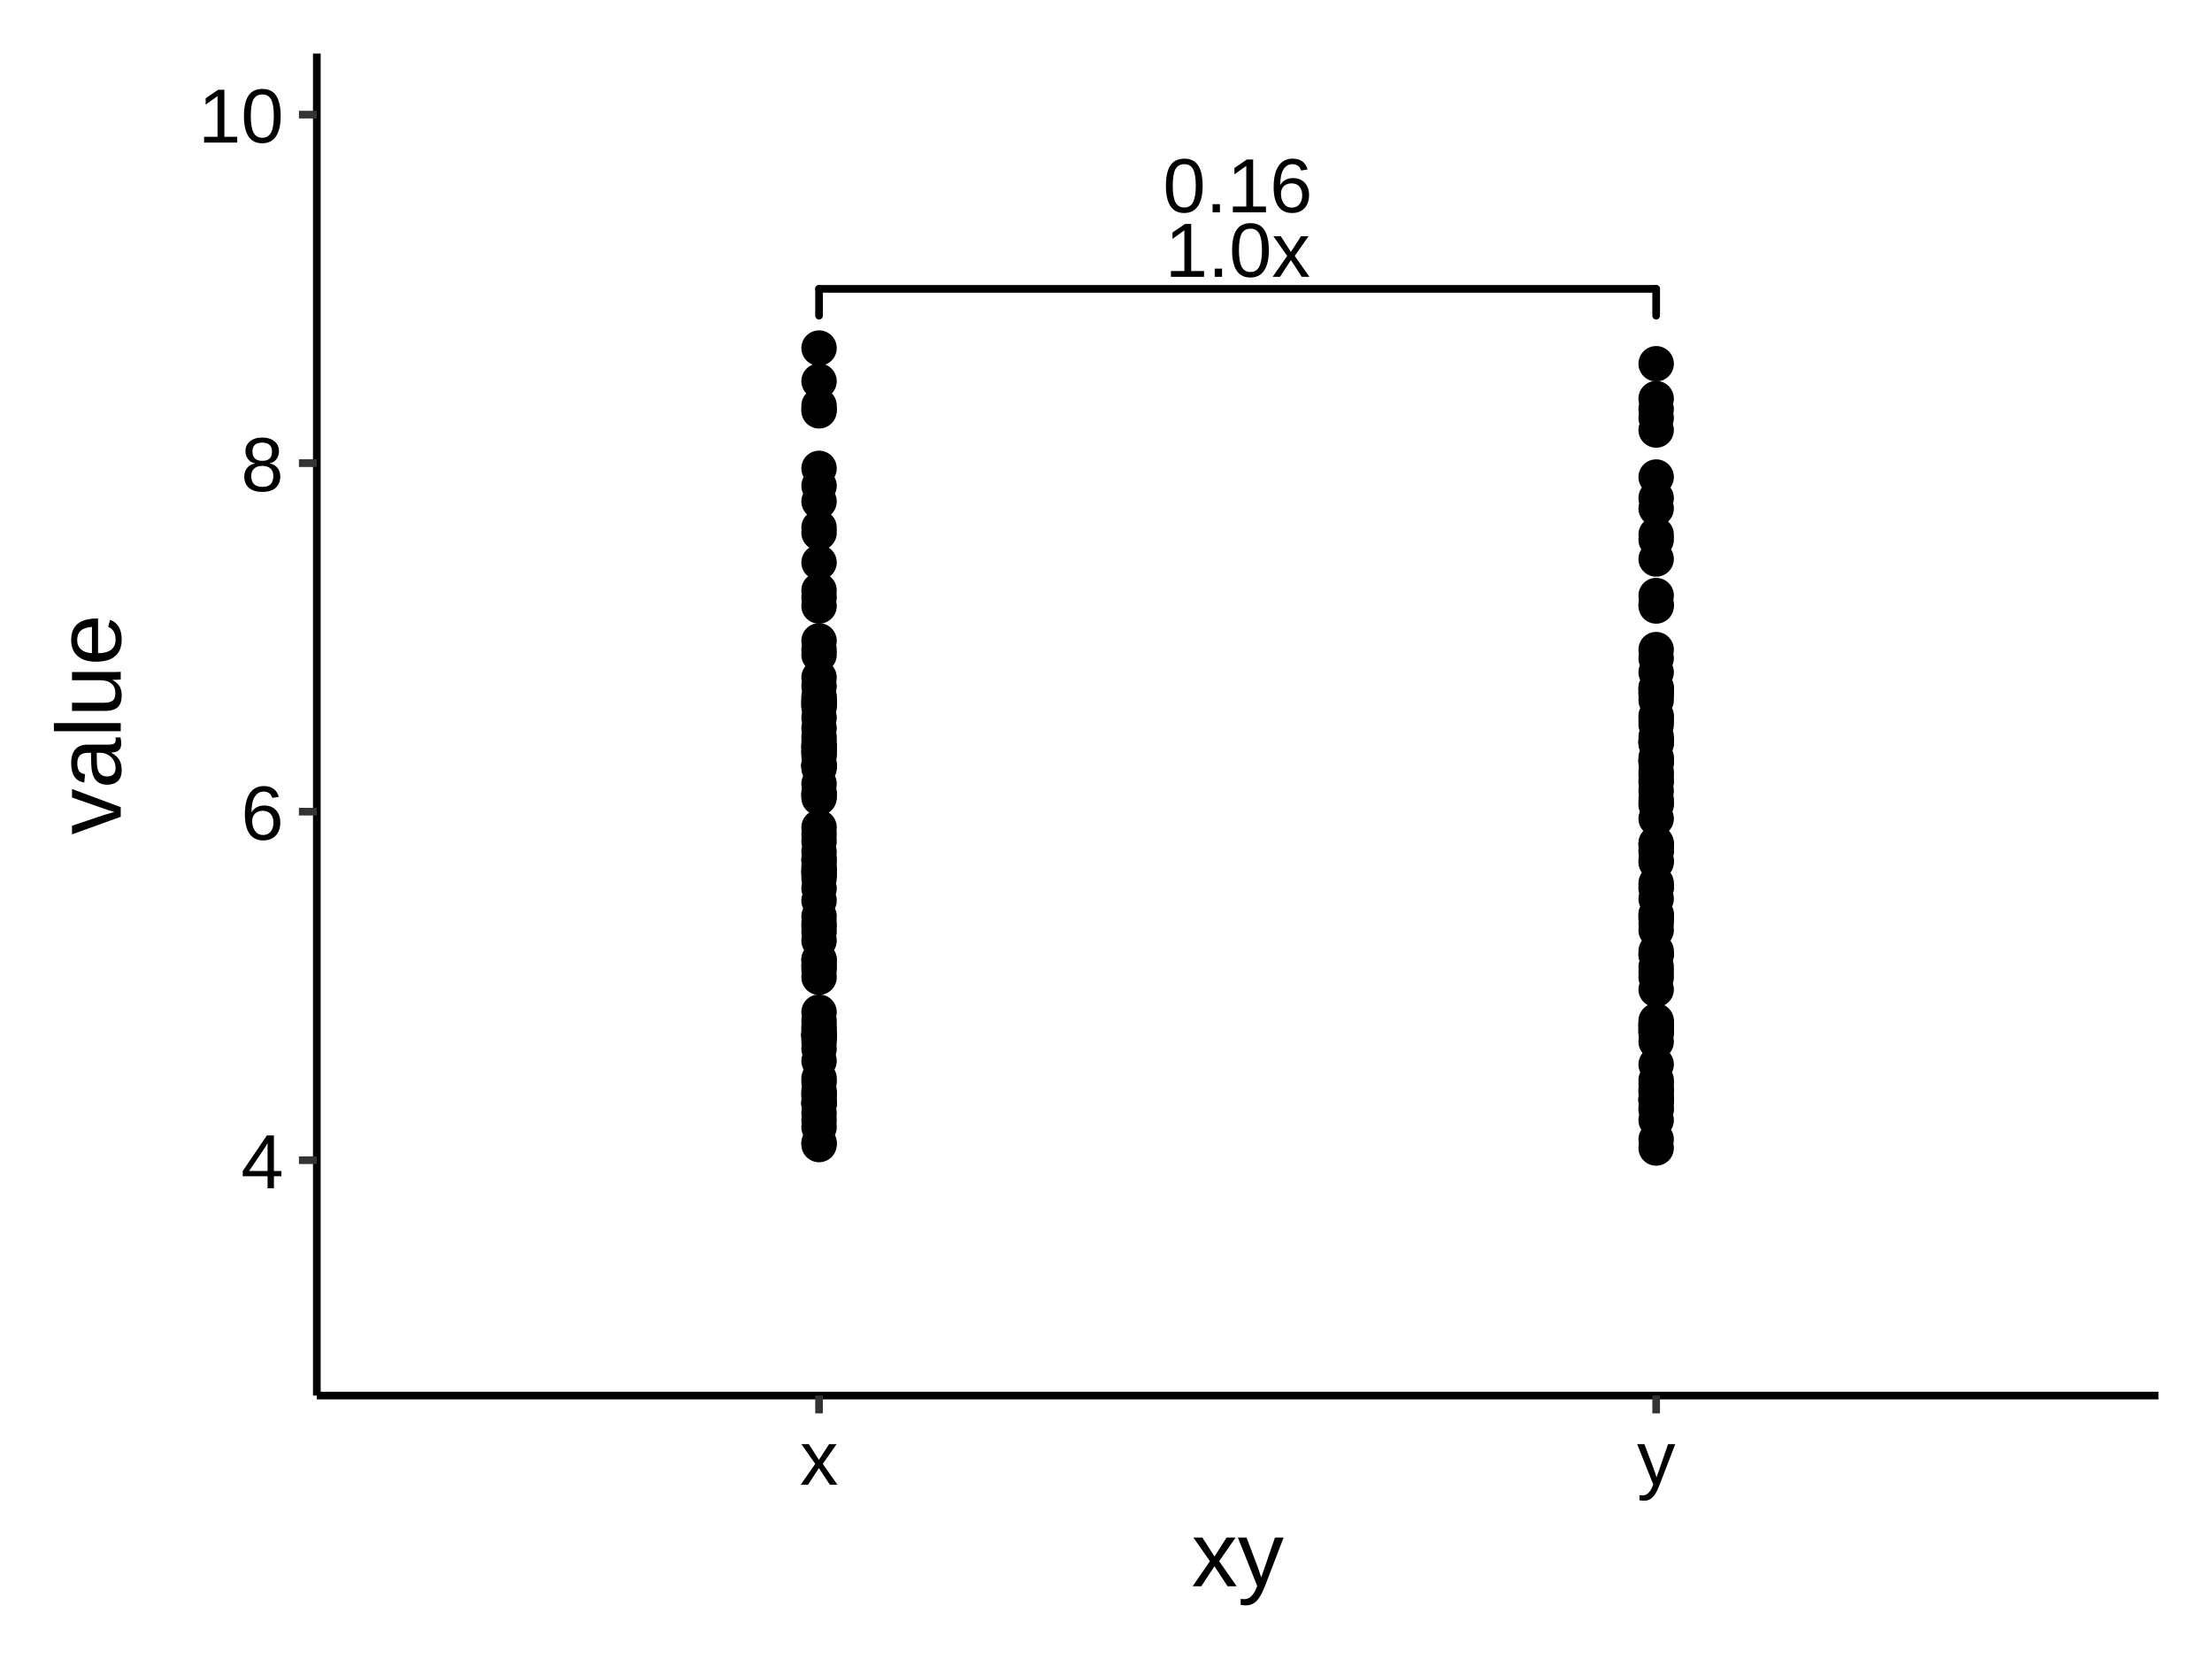
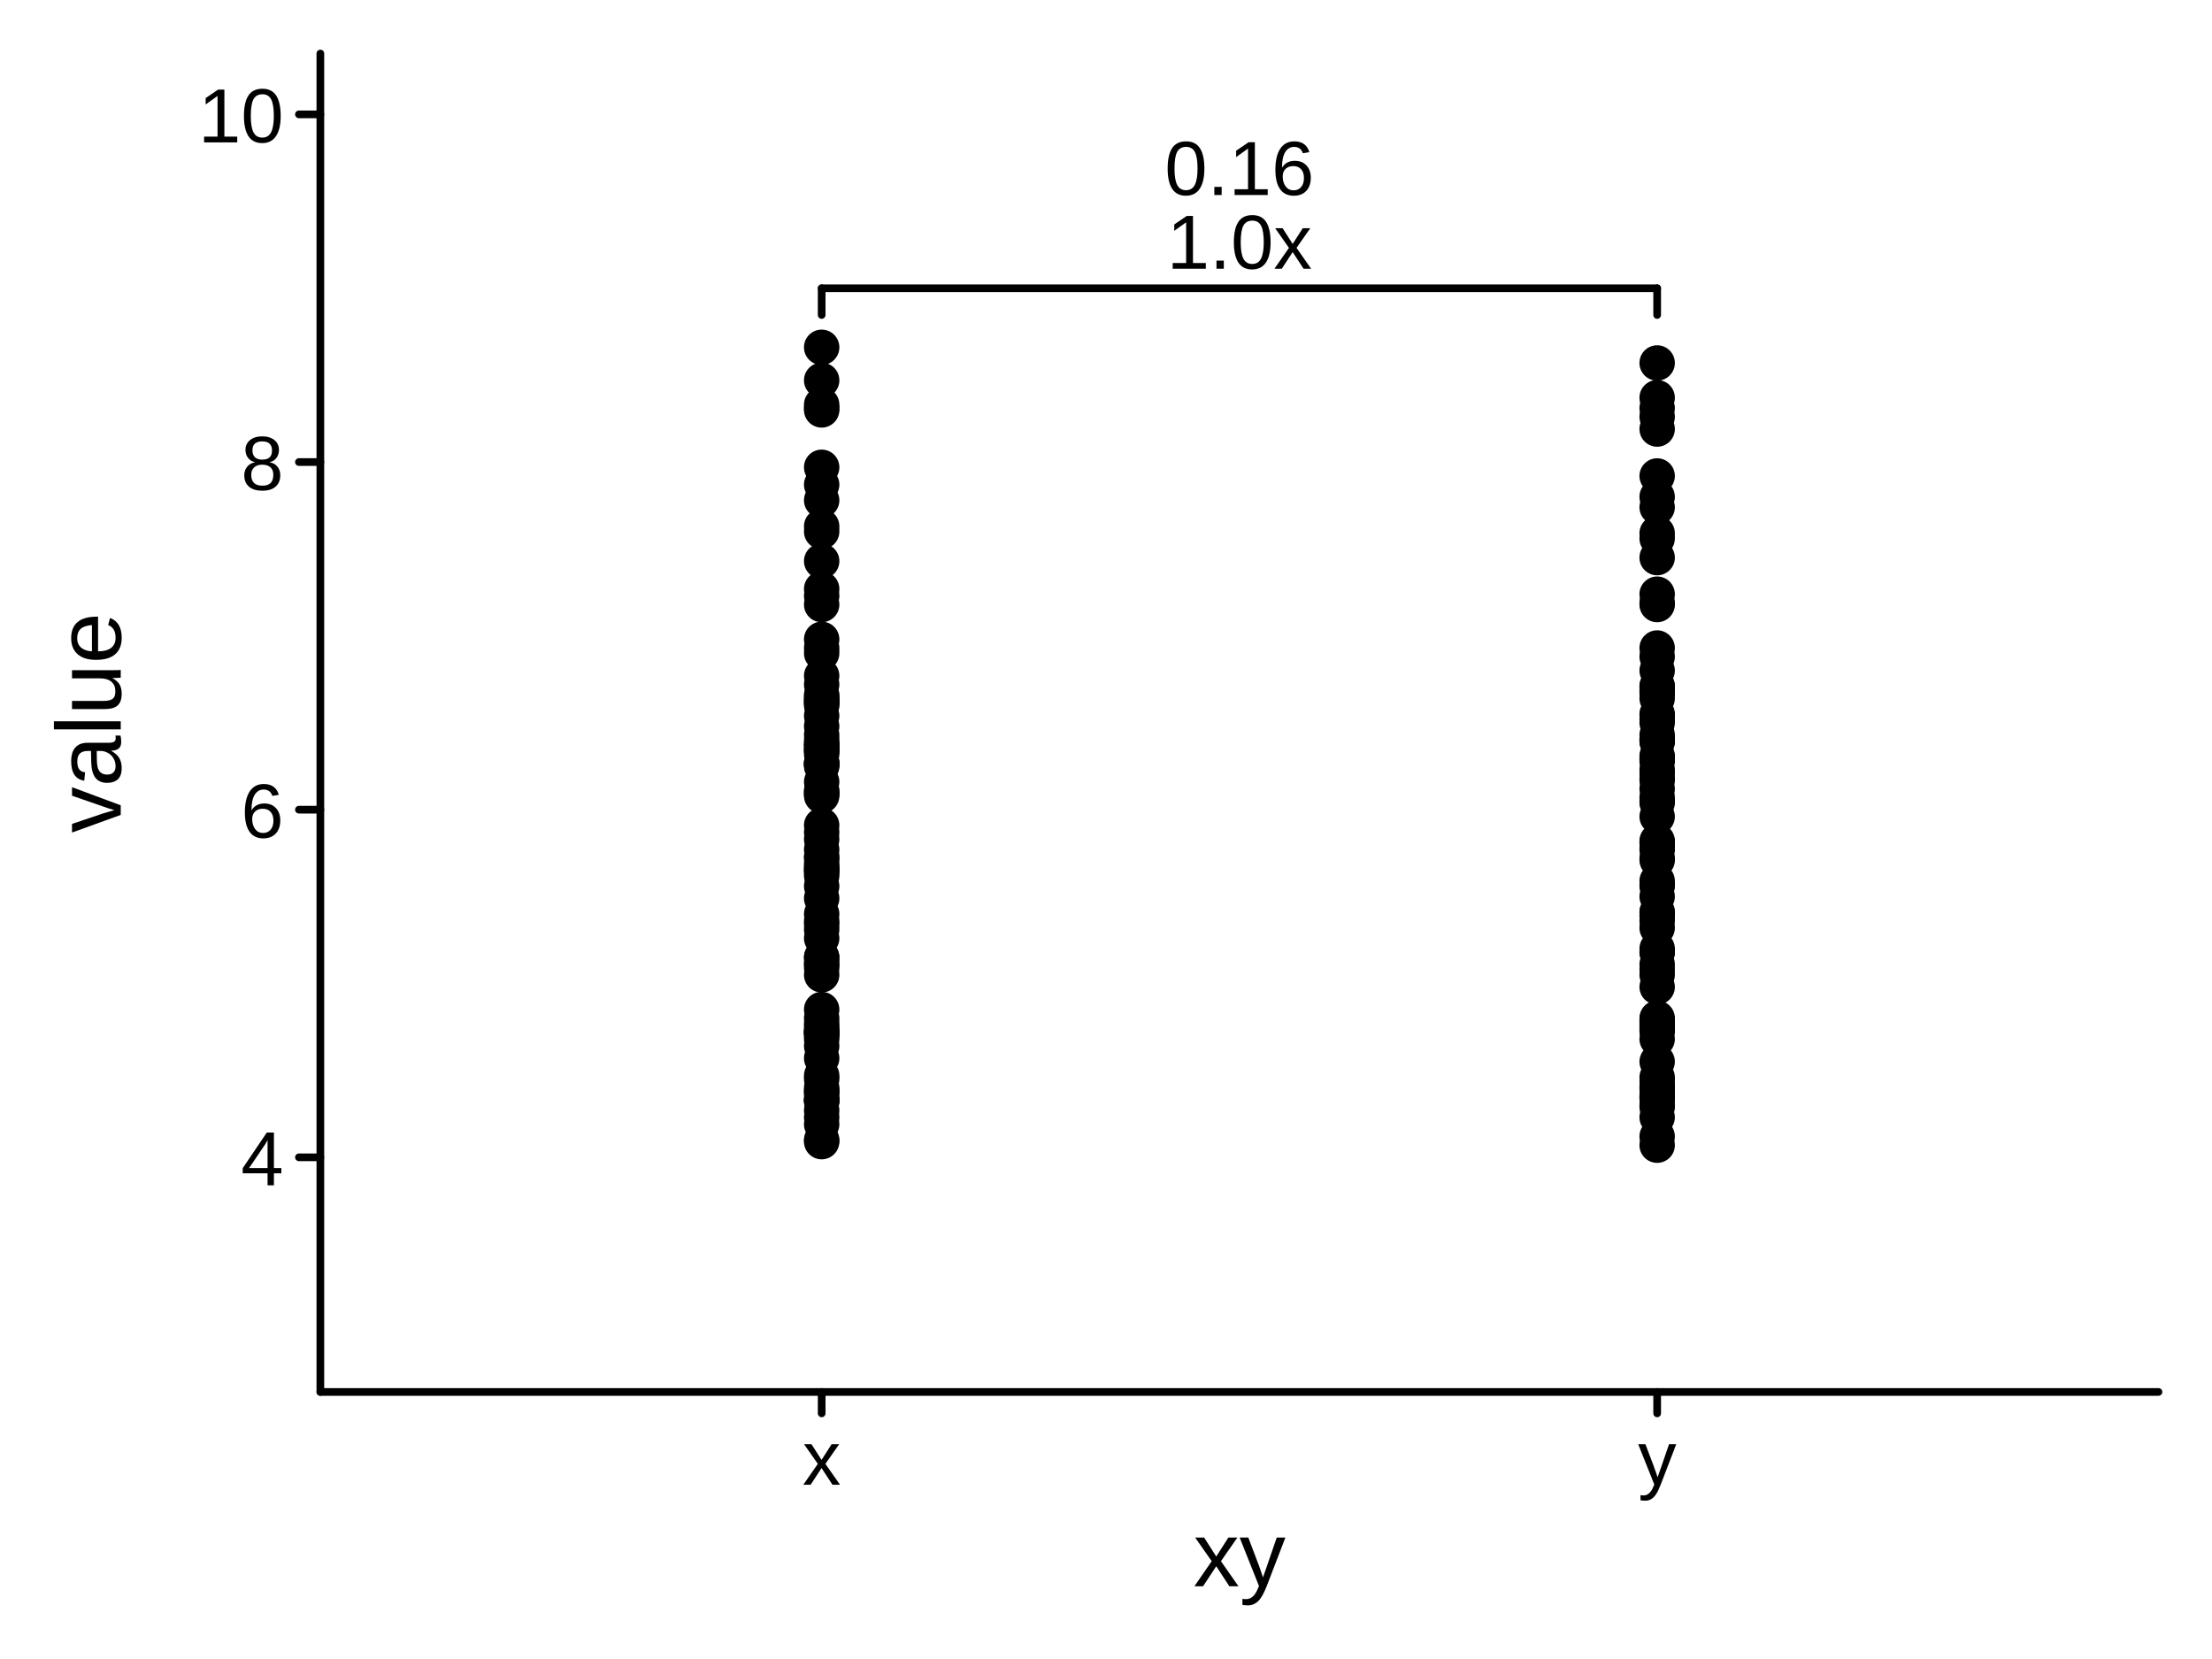
<svg xmlns="http://www.w3.org/2000/svg" class="svglite" width="288.00pt" height="216.00pt" viewBox="0 0 288.00 216.00">
  <defs>
    <style type="text/css">
    .svglite line, .svglite polyline, .svglite polygon, .svglite path, .svglite rect, .svglite circle {
      fill: none;
      stroke: #000000;
      stroke-linecap: round;
      stroke-linejoin: round;
      stroke-miterlimit: 10.00;
    }
    .svglite text {
      white-space: pre;
    }
  </style>
  </defs>
  <rect width="100%" height="100%" style="stroke: none; fill: none;" />
  <defs>
    <clipPath id="cpMC4wMHwyODguMDB8MC4wMHwyMTYuMDA=">
      <rect x="0.00" y="0.00" width="288.00" height="216.00" />
    </clipPath>
  </defs>
  <g clip-path="url(#cpMC4wMHwyODguMDB8MC4wMHwyMTYuMDA=)">
</g>
  <defs>
-     <clipPath id="cpNDEuMjV8MjgxLjAzfDYuOTd8MTgxLjcw">
-       <rect x="41.25" y="6.97" width="239.78" height="174.72" />
+     <clipPath id="cpNDEuNzF8MjgxLjAzfDYuOTd8MTgxLjIz">
+       <rect x="41.71" y="6.97" width="239.32" height="174.26" />
    </clipPath>
  </defs>
-   <g clip-path="url(#cpNDEuMjV8MjgxLjAzfDYuOTd8MTgxLjcw)">
-     <circle cx="106.64" cy="100.01" r="1.95" style="stroke-width: 0.71; fill: #000000;" />
-     <circle cx="215.63" cy="101.60" r="1.95" style="stroke-width: 0.71; fill: #000000;" />
-     <circle cx="106.64" cy="76.86" r="1.95" style="stroke-width: 0.71; fill: #000000;" />
-     <circle cx="215.63" cy="78.90" r="1.95" style="stroke-width: 0.71; fill: #000000;" />
-     <circle cx="106.64" cy="124.97" r="1.95" style="stroke-width: 0.71; fill: #000000;" />
-     <circle cx="215.63" cy="124.29" r="1.95" style="stroke-width: 0.71; fill: #000000;" />
-     <circle cx="106.64" cy="73.23" r="1.95" style="stroke-width: 0.71; fill: #000000;" />
-     <circle cx="215.63" cy="72.78" r="1.95" style="stroke-width: 0.71; fill: #000000;" />
-     <circle cx="106.64" cy="111.81" r="1.95" style="stroke-width: 0.71; fill: #000000;" />
-     <circle cx="215.63" cy="110.90" r="1.95" style="stroke-width: 0.71; fill: #000000;" />
-     <circle cx="106.64" cy="52.81" r="1.95" style="stroke-width: 0.71; fill: #000000;" />
-     <circle cx="215.63" cy="51.90" r="1.95" style="stroke-width: 0.71; fill: #000000;" />
-     <circle cx="106.64" cy="148.79" r="1.95" style="stroke-width: 0.71; fill: #000000;" />
-     <circle cx="215.63" cy="149.47" r="1.95" style="stroke-width: 0.71; fill: #000000;" />
-     <circle cx="106.64" cy="127.24" r="1.95" style="stroke-width: 0.71; fill: #000000;" />
-     <circle cx="215.63" cy="126.56" r="1.95" style="stroke-width: 0.71; fill: #000000;" />
-     <circle cx="106.64" cy="95.92" r="1.95" style="stroke-width: 0.71; fill: #000000;" />
-     <circle cx="215.63" cy="96.60" r="1.95" style="stroke-width: 0.71; fill: #000000;" />
-     <circle cx="106.64" cy="115.66" r="1.95" style="stroke-width: 0.71; fill: #000000;" />
-     <circle cx="215.63" cy="119.07" r="1.95" style="stroke-width: 0.71; fill: #000000;" />
-     <circle cx="106.64" cy="97.28" r="1.95" style="stroke-width: 0.71; fill: #000000;" />
-     <circle cx="215.63" cy="96.60" r="1.95" style="stroke-width: 0.71; fill: #000000;" />
-     <circle cx="106.64" cy="108.63" r="1.95" style="stroke-width: 0.71; fill: #000000;" />
-     <circle cx="215.63" cy="109.99" r="1.95" style="stroke-width: 0.71; fill: #000000;" />
-     <circle cx="106.64" cy="121.34" r="1.95" style="stroke-width: 0.71; fill: #000000;" />
-     <circle cx="215.63" cy="121.11" r="1.95" style="stroke-width: 0.71; fill: #000000;" />
-     <circle cx="106.64" cy="143.57" r="1.95" style="stroke-width: 0.71; fill: #000000;" />
-     <circle cx="215.63" cy="142.21" r="1.95" style="stroke-width: 0.71; fill: #000000;" />
-     <circle cx="106.64" cy="149.02" r="1.95" style="stroke-width: 0.71; fill: #000000;" />
-     <circle cx="215.63" cy="148.34" r="1.95" style="stroke-width: 0.71; fill: #000000;" />
-     <circle cx="106.64" cy="135.18" r="1.95" style="stroke-width: 0.71; fill: #000000;" />
-     <circle cx="215.63" cy="134.27" r="1.95" style="stroke-width: 0.71; fill: #000000;" />
-     <circle cx="106.64" cy="96.60" r="1.95" style="stroke-width: 0.71; fill: #000000;" />
-     <circle cx="215.63" cy="95.92" r="1.95" style="stroke-width: 0.71; fill: #000000;" />
-     <circle cx="106.64" cy="132.91" r="1.95" style="stroke-width: 0.71; fill: #000000;" />
-     <circle cx="215.63" cy="133.82" r="1.95" style="stroke-width: 0.71; fill: #000000;" />
-     <circle cx="106.64" cy="120.66" r="1.95" style="stroke-width: 0.71; fill: #000000;" />
-     <circle cx="215.63" cy="119.52" r="1.95" style="stroke-width: 0.71; fill: #000000;" />
-     <circle cx="106.64" cy="91.84" r="1.95" style="stroke-width: 0.71; fill: #000000;" />
-     <circle cx="215.63" cy="93.43" r="1.95" style="stroke-width: 0.71; fill: #000000;" />
-     <circle cx="106.64" cy="134.95" r="1.95" style="stroke-width: 0.71; fill: #000000;" />
-     <circle cx="215.63" cy="134.50" r="1.95" style="stroke-width: 0.71; fill: #000000;" />
-     <circle cx="106.64" cy="102.05" r="1.95" style="stroke-width: 0.71; fill: #000000;" />
-     <circle cx="215.63" cy="104.09" r="1.95" style="stroke-width: 0.71; fill: #000000;" />
-     <circle cx="106.64" cy="113.85" r="1.95" style="stroke-width: 0.71; fill: #000000;" />
-     <circle cx="215.63" cy="117.03" r="1.95" style="stroke-width: 0.71; fill: #000000;" />
-     <circle cx="106.64" cy="103.18" r="1.95" style="stroke-width: 0.71; fill: #000000;" />
-     <circle cx="215.63" cy="101.82" r="1.95" style="stroke-width: 0.71; fill: #000000;" />
-     <circle cx="106.64" cy="60.98" r="1.95" style="stroke-width: 0.71; fill: #000000;" />
-     <circle cx="215.63" cy="62.11" r="1.95" style="stroke-width: 0.71; fill: #000000;" />
-     <circle cx="106.64" cy="142.89" r="1.95" style="stroke-width: 0.71; fill: #000000;" />
-     <circle cx="215.63" cy="141.76" r="1.95" style="stroke-width: 0.71; fill: #000000;" />
-     <circle cx="106.64" cy="84.58" r="1.95" style="stroke-width: 0.71; fill: #000000;" />
-     <circle cx="215.63" cy="85.71" r="1.95" style="stroke-width: 0.71; fill: #000000;" />
-     <circle cx="106.64" cy="63.25" r="1.95" style="stroke-width: 0.71; fill: #000000;" />
-     <circle cx="215.63" cy="64.84" r="1.95" style="stroke-width: 0.71; fill: #000000;" />
-     <circle cx="106.64" cy="112.03" r="1.95" style="stroke-width: 0.71; fill: #000000;" />
-     <circle cx="215.63" cy="110.67" r="1.95" style="stroke-width: 0.71; fill: #000000;" />
-     <circle cx="106.64" cy="122.47" r="1.95" style="stroke-width: 0.71; fill: #000000;" />
-     <circle cx="215.63" cy="123.83" r="1.95" style="stroke-width: 0.71; fill: #000000;" />
-     <circle cx="106.64" cy="93.43" r="1.95" style="stroke-width: 0.71; fill: #000000;" />
-     <circle cx="215.63" cy="94.34" r="1.95" style="stroke-width: 0.71; fill: #000000;" />
-     <circle cx="106.64" cy="65.29" r="1.95" style="stroke-width: 0.71; fill: #000000;" />
-     <circle cx="215.63" cy="66.20" r="1.95" style="stroke-width: 0.71; fill: #000000;" />
-     <circle cx="106.64" cy="91.39" r="1.95" style="stroke-width: 0.71; fill: #000000;" />
-     <circle cx="215.63" cy="89.57" r="1.95" style="stroke-width: 0.71; fill: #000000;" />
-     <circle cx="106.64" cy="91.39" r="1.95" style="stroke-width: 0.71; fill: #000000;" />
-     <circle cx="215.63" cy="93.20" r="1.95" style="stroke-width: 0.71; fill: #000000;" />
-     <circle cx="106.64" cy="97.28" r="1.95" style="stroke-width: 0.71; fill: #000000;" />
-     <circle cx="215.63" cy="96.38" r="1.95" style="stroke-width: 0.71; fill: #000000;" />
-     <circle cx="106.64" cy="99.78" r="1.95" style="stroke-width: 0.71; fill: #000000;" />
-     <circle cx="215.63" cy="100.92" r="1.95" style="stroke-width: 0.71; fill: #000000;" />
-     <circle cx="106.64" cy="124.97" r="1.95" style="stroke-width: 0.71; fill: #000000;" />
-     <circle cx="215.63" cy="125.88" r="1.95" style="stroke-width: 0.71; fill: #000000;" />
-     <circle cx="106.64" cy="91.61" r="1.95" style="stroke-width: 0.71; fill: #000000;" />
-     <circle cx="215.63" cy="90.48" r="1.95" style="stroke-width: 0.71; fill: #000000;" />
-     <circle cx="106.64" cy="143.57" r="1.95" style="stroke-width: 0.71; fill: #000000;" />
-     <circle cx="215.63" cy="142.89" r="1.95" style="stroke-width: 0.71; fill: #000000;" />
-     <circle cx="106.64" cy="77.77" r="1.95" style="stroke-width: 0.71; fill: #000000;" />
-     <circle cx="215.63" cy="78.68" r="1.95" style="stroke-width: 0.71; fill: #000000;" />
-     <circle cx="106.64" cy="97.74" r="1.95" style="stroke-width: 0.71; fill: #000000;" />
-     <circle cx="215.63" cy="96.83" r="1.95" style="stroke-width: 0.71; fill: #000000;" />
-     <circle cx="106.64" cy="143.57" r="1.95" style="stroke-width: 0.71; fill: #000000;" />
-     <circle cx="215.63" cy="143.12" r="1.95" style="stroke-width: 0.71; fill: #000000;" />
-     <circle cx="106.64" cy="94.79" r="1.95" style="stroke-width: 0.71; fill: #000000;" />
-     <circle cx="215.63" cy="93.88" r="1.95" style="stroke-width: 0.71; fill: #000000;" />
-     <circle cx="106.64" cy="117.25" r="1.95" style="stroke-width: 0.71; fill: #000000;" />
-     <circle cx="215.63" cy="115.66" r="1.95" style="stroke-width: 0.71; fill: #000000;" />
-     <circle cx="106.64" cy="126.33" r="1.95" style="stroke-width: 0.71; fill: #000000;" />
-     <circle cx="215.63" cy="128.83" r="1.95" style="stroke-width: 0.71; fill: #000000;" />
-     <circle cx="106.64" cy="134.73" r="1.95" style="stroke-width: 0.71; fill: #000000;" />
-     <circle cx="215.63" cy="133.59" r="1.95" style="stroke-width: 0.71; fill: #000000;" />
-     <circle cx="106.64" cy="90.70" r="1.95" style="stroke-width: 0.71; fill: #000000;" />
-     <circle cx="215.63" cy="89.80" r="1.95" style="stroke-width: 0.71; fill: #000000;" />
-     <circle cx="106.64" cy="53.49" r="1.95" style="stroke-width: 0.71; fill: #000000;" />
-     <circle cx="215.63" cy="55.99" r="1.95" style="stroke-width: 0.71; fill: #000000;" />
-     <circle cx="106.64" cy="53.26" r="1.95" style="stroke-width: 0.71; fill: #000000;" />
-     <circle cx="215.63" cy="54.40" r="1.95" style="stroke-width: 0.71; fill: #000000;" />
-     <circle cx="106.64" cy="99.55" r="1.95" style="stroke-width: 0.71; fill: #000000;" />
-     <circle cx="215.63" cy="98.65" r="1.95" style="stroke-width: 0.71; fill: #000000;" />
-     <circle cx="106.64" cy="98.42" r="1.95" style="stroke-width: 0.71; fill: #000000;" />
-     <circle cx="215.63" cy="98.87" r="1.95" style="stroke-width: 0.71; fill: #000000;" />
-     <circle cx="106.64" cy="113.40" r="1.95" style="stroke-width: 0.71; fill: #000000;" />
-     <circle cx="215.63" cy="112.26" r="1.95" style="stroke-width: 0.71; fill: #000000;" />
-     <circle cx="106.64" cy="138.13" r="1.95" style="stroke-width: 0.71; fill: #000000;" />
-     <circle cx="215.63" cy="138.58" r="1.95" style="stroke-width: 0.71; fill: #000000;" />
-     <circle cx="106.64" cy="134.73" r="1.95" style="stroke-width: 0.71; fill: #000000;" />
-     <circle cx="215.63" cy="134.04" r="1.95" style="stroke-width: 0.71; fill: #000000;" />
-     <circle cx="106.64" cy="113.17" r="1.95" style="stroke-width: 0.71; fill: #000000;" />
-     <circle cx="215.63" cy="115.44" r="1.95" style="stroke-width: 0.71; fill: #000000;" />
-     <circle cx="106.64" cy="134.04" r="1.95" style="stroke-width: 0.71; fill: #000000;" />
-     <circle cx="215.63" cy="132.91" r="1.95" style="stroke-width: 0.71; fill: #000000;" />
-     <circle cx="106.64" cy="143.80" r="1.95" style="stroke-width: 0.71; fill: #000000;" />
-     <circle cx="215.63" cy="143.35" r="1.95" style="stroke-width: 0.71; fill: #000000;" />
-     <circle cx="106.64" cy="103.41" r="1.95" style="stroke-width: 0.71; fill: #000000;" />
-     <circle cx="215.63" cy="102.96" r="1.95" style="stroke-width: 0.71; fill: #000000;" />
-     <circle cx="106.64" cy="97.06" r="1.95" style="stroke-width: 0.71; fill: #000000;" />
-     <circle cx="215.63" cy="96.60" r="1.95" style="stroke-width: 0.71; fill: #000000;" />
-     <circle cx="106.64" cy="144.94" r="1.95" style="stroke-width: 0.71; fill: #000000;" />
-     <circle cx="215.63" cy="144.48" r="1.95" style="stroke-width: 0.71; fill: #000000;" />
-     <circle cx="106.64" cy="145.84" r="1.95" style="stroke-width: 0.71; fill: #000000;" />
-     <circle cx="215.63" cy="144.26" r="1.95" style="stroke-width: 0.71; fill: #000000;" />
-     <circle cx="106.64" cy="125.65" r="1.95" style="stroke-width: 0.71; fill: #000000;" />
-     <circle cx="215.63" cy="124.29" r="1.95" style="stroke-width: 0.71; fill: #000000;" />
-     <circle cx="106.64" cy="83.44" r="1.95" style="stroke-width: 0.71; fill: #000000;" />
-     <circle cx="215.63" cy="84.58" r="1.95" style="stroke-width: 0.71; fill: #000000;" />
-     <circle cx="106.64" cy="97.97" r="1.95" style="stroke-width: 0.71; fill: #000000;" />
-     <circle cx="215.63" cy="99.10" r="1.95" style="stroke-width: 0.71; fill: #000000;" />
-     <circle cx="106.64" cy="120.20" r="1.95" style="stroke-width: 0.71; fill: #000000;" />
-     <circle cx="215.63" cy="119.07" r="1.95" style="stroke-width: 0.71; fill: #000000;" />
-     <circle cx="106.64" cy="103.87" r="1.95" style="stroke-width: 0.71; fill: #000000;" />
-     <circle cx="215.63" cy="104.77" r="1.95" style="stroke-width: 0.71; fill: #000000;" />
-     <circle cx="106.64" cy="119.30" r="1.95" style="stroke-width: 0.71; fill: #000000;" />
-     <circle cx="215.63" cy="120.20" r="1.95" style="stroke-width: 0.71; fill: #000000;" />
-     <circle cx="106.64" cy="49.63" r="1.95" style="stroke-width: 0.71; fill: #000000;" />
-     <circle cx="215.63" cy="53.26" r="1.95" style="stroke-width: 0.71; fill: #000000;" />
-     <circle cx="106.64" cy="136.54" r="1.95" style="stroke-width: 0.71; fill: #000000;" />
-     <circle cx="215.63" cy="135.63" r="1.95" style="stroke-width: 0.71; fill: #000000;" />
-     <circle cx="106.64" cy="99.78" r="1.95" style="stroke-width: 0.71; fill: #000000;" />
-     <circle cx="215.63" cy="99.10" r="1.95" style="stroke-width: 0.71; fill: #000000;" />
-     <circle cx="106.64" cy="97.97" r="1.95" style="stroke-width: 0.71; fill: #000000;" />
-     <circle cx="215.63" cy="99.33" r="1.95" style="stroke-width: 0.71; fill: #000000;" />
-     <circle cx="106.64" cy="134.73" r="1.95" style="stroke-width: 0.71; fill: #000000;" />
-     <circle cx="215.63" cy="133.36" r="1.95" style="stroke-width: 0.71; fill: #000000;" />
-     <circle cx="106.64" cy="134.50" r="1.95" style="stroke-width: 0.71; fill: #000000;" />
-     <circle cx="215.63" cy="133.82" r="1.95" style="stroke-width: 0.71; fill: #000000;" />
-     <circle cx="106.64" cy="131.78" r="1.95" style="stroke-width: 0.71; fill: #000000;" />
-     <circle cx="215.63" cy="133.36" r="1.95" style="stroke-width: 0.71; fill: #000000;" />
-     <circle cx="106.64" cy="114.30" r="1.95" style="stroke-width: 0.71; fill: #000000;" />
-     <circle cx="215.63" cy="114.98" r="1.95" style="stroke-width: 0.71; fill: #000000;" />
-     <circle cx="106.64" cy="113.62" r="1.95" style="stroke-width: 0.71; fill: #000000;" />
-     <circle cx="215.63" cy="119.52" r="1.95" style="stroke-width: 0.71; fill: #000000;" />
-     <circle cx="106.64" cy="109.54" r="1.95" style="stroke-width: 0.71; fill: #000000;" />
-     <circle cx="215.63" cy="109.99" r="1.95" style="stroke-width: 0.71; fill: #000000;" />
-     <circle cx="106.64" cy="112.71" r="1.95" style="stroke-width: 0.71; fill: #000000;" />
-     <circle cx="215.63" cy="112.03" r="1.95" style="stroke-width: 0.71; fill: #000000;" />
-     <circle cx="106.64" cy="85.26" r="1.95" style="stroke-width: 0.71; fill: #000000;" />
-     <circle cx="215.63" cy="87.53" r="1.95" style="stroke-width: 0.71; fill: #000000;" />
-     <circle cx="106.64" cy="107.72" r="1.95" style="stroke-width: 0.71; fill: #000000;" />
-     <circle cx="215.63" cy="106.59" r="1.95" style="stroke-width: 0.71; fill: #000000;" />
-     <circle cx="106.64" cy="133.59" r="1.95" style="stroke-width: 0.71; fill: #000000;" />
-     <circle cx="215.63" cy="133.14" r="1.95" style="stroke-width: 0.71; fill: #000000;" />
-     <circle cx="106.64" cy="103.64" r="1.95" style="stroke-width: 0.71; fill: #000000;" />
-     <circle cx="215.63" cy="104.55" r="1.95" style="stroke-width: 0.71; fill: #000000;" />
-     <circle cx="106.64" cy="110.90" r="1.95" style="stroke-width: 0.71; fill: #000000;" />
-     <circle cx="215.63" cy="109.77" r="1.95" style="stroke-width: 0.71; fill: #000000;" />
-     <circle cx="106.64" cy="125.88" r="1.95" style="stroke-width: 0.71; fill: #000000;" />
-     <circle cx="215.63" cy="127.24" r="1.95" style="stroke-width: 0.71; fill: #000000;" />
-     <circle cx="106.64" cy="88.21" r="1.95" style="stroke-width: 0.71; fill: #000000;" />
-     <circle cx="215.63" cy="89.57" r="1.95" style="stroke-width: 0.71; fill: #000000;" />
-     <circle cx="106.64" cy="142.44" r="1.95" style="stroke-width: 0.71; fill: #000000;" />
-     <circle cx="215.63" cy="141.99" r="1.95" style="stroke-width: 0.71; fill: #000000;" />
-     <circle cx="106.64" cy="141.99" r="1.95" style="stroke-width: 0.71; fill: #000000;" />
-     <circle cx="215.63" cy="141.08" r="1.95" style="stroke-width: 0.71; fill: #000000;" />
-     <circle cx="106.64" cy="142.44" r="1.95" style="stroke-width: 0.71; fill: #000000;" />
-     <circle cx="215.63" cy="143.35" r="1.95" style="stroke-width: 0.71; fill: #000000;" />
-     <circle cx="106.64" cy="140.40" r="1.95" style="stroke-width: 0.71; fill: #000000;" />
-     <circle cx="215.63" cy="143.12" r="1.95" style="stroke-width: 0.71; fill: #000000;" />
-     <circle cx="106.64" cy="90.93" r="1.95" style="stroke-width: 0.71; fill: #000000;" />
-     <circle cx="215.63" cy="90.02" r="1.95" style="stroke-width: 0.71; fill: #000000;" />
-     <circle cx="106.64" cy="69.37" r="1.95" style="stroke-width: 0.71; fill: #000000;" />
-     <circle cx="215.63" cy="70.28" r="1.95" style="stroke-width: 0.71; fill: #000000;" />
-     <circle cx="106.64" cy="78.90" r="1.95" style="stroke-width: 0.71; fill: #000000;" />
-     <circle cx="215.63" cy="77.54" r="1.95" style="stroke-width: 0.71; fill: #000000;" />
-     <circle cx="106.64" cy="92.07" r="1.95" style="stroke-width: 0.71; fill: #000000;" />
-     <circle cx="215.63" cy="91.16" r="1.95" style="stroke-width: 0.71; fill: #000000;" />
-     <circle cx="106.64" cy="146.75" r="1.95" style="stroke-width: 0.71; fill: #000000;" />
-     <circle cx="215.63" cy="145.84" r="1.95" style="stroke-width: 0.71; fill: #000000;" />
-     <circle cx="106.64" cy="135.63" r="1.95" style="stroke-width: 0.71; fill: #000000;" />
-     <circle cx="215.63" cy="134.50" r="1.95" style="stroke-width: 0.71; fill: #000000;" />
-     <circle cx="106.64" cy="140.85" r="1.95" style="stroke-width: 0.71; fill: #000000;" />
-     <circle cx="215.63" cy="140.63" r="1.95" style="stroke-width: 0.71; fill: #000000;" />
-     <circle cx="106.64" cy="45.32" r="1.95" style="stroke-width: 0.71; fill: #000000;" />
-     <circle cx="215.63" cy="47.36" r="1.95" style="stroke-width: 0.71; fill: #000000;" />
-     <circle cx="106.64" cy="99.55" r="1.95" style="stroke-width: 0.71; fill: #000000;" />
-     <circle cx="215.63" cy="100.46" r="1.95" style="stroke-width: 0.71; fill: #000000;" />
-     <circle cx="106.64" cy="68.69" r="1.95" style="stroke-width: 0.71; fill: #000000;" />
-     <circle cx="215.63" cy="69.60" r="1.95" style="stroke-width: 0.71; fill: #000000;" />
-     <circle cx="106.64" cy="89.34" r="1.95" style="stroke-width: 0.71; fill: #000000;" />
-     <circle cx="215.63" cy="90.25" r="1.95" style="stroke-width: 0.71; fill: #000000;" />
-     <line x1="106.64" y1="37.61" x2="215.63" y2="37.61" style="stroke-width: 1.00;" />
-     <line x1="106.64" y1="37.61" x2="106.64" y2="41.10" style="stroke-width: 1.00;" />
-     <line x1="215.63" y1="37.61" x2="215.63" y2="41.10" style="stroke-width: 1.00;" />
-     <text x="161.14" y="27.64" text-anchor="middle" style="font-size: 10.00px; font-family: &quot;Liberation Sans&quot;;" textLength="22.28px" lengthAdjust="spacingAndGlyphs">0.16</text>
-     <text x="161.14" y="36.04" text-anchor="middle" style="font-size: 10.00px; font-family: &quot;Liberation Sans&quot;;" textLength="21.83px" lengthAdjust="spacingAndGlyphs">1.0x</text>
+   <g clip-path="url(#cpNDEuNzF8MjgxLjAzfDYuOTd8MTgxLjIz)">
+     <circle cx="106.98" cy="99.76" r="1.95" style="stroke-width: 0.71; fill: #000000;" />
+     <circle cx="215.76" cy="101.34" r="1.95" style="stroke-width: 0.71; fill: #000000;" />
+     <circle cx="106.98" cy="76.68" r="1.95" style="stroke-width: 0.71; fill: #000000;" />
+     <circle cx="215.76" cy="78.71" r="1.95" style="stroke-width: 0.71; fill: #000000;" />
+     <circle cx="106.98" cy="124.65" r="1.95" style="stroke-width: 0.71; fill: #000000;" />
+     <circle cx="215.76" cy="123.98" r="1.95" style="stroke-width: 0.71; fill: #000000;" />
+     <circle cx="106.98" cy="73.06" r="1.95" style="stroke-width: 0.71; fill: #000000;" />
+     <circle cx="215.76" cy="72.60" r="1.95" style="stroke-width: 0.71; fill: #000000;" />
+     <circle cx="106.98" cy="111.53" r="1.95" style="stroke-width: 0.71; fill: #000000;" />
+     <circle cx="215.76" cy="110.62" r="1.95" style="stroke-width: 0.71; fill: #000000;" />
+     <circle cx="106.98" cy="52.69" r="1.95" style="stroke-width: 0.71; fill: #000000;" />
+     <circle cx="215.76" cy="51.78" r="1.95" style="stroke-width: 0.71; fill: #000000;" />
+     <circle cx="106.98" cy="148.42" r="1.95" style="stroke-width: 0.71; fill: #000000;" />
+     <circle cx="215.76" cy="149.10" r="1.95" style="stroke-width: 0.71; fill: #000000;" />
+     <circle cx="106.98" cy="126.92" r="1.95" style="stroke-width: 0.71; fill: #000000;" />
+     <circle cx="215.76" cy="126.24" r="1.95" style="stroke-width: 0.71; fill: #000000;" />
+     <circle cx="106.98" cy="95.69" r="1.95" style="stroke-width: 0.71; fill: #000000;" />
+     <circle cx="215.76" cy="96.37" r="1.95" style="stroke-width: 0.71; fill: #000000;" />
+     <circle cx="106.98" cy="115.38" r="1.95" style="stroke-width: 0.71; fill: #000000;" />
+     <circle cx="215.76" cy="118.77" r="1.95" style="stroke-width: 0.71; fill: #000000;" />
+     <circle cx="106.98" cy="97.04" r="1.95" style="stroke-width: 0.71; fill: #000000;" />
+     <circle cx="215.76" cy="96.37" r="1.95" style="stroke-width: 0.71; fill: #000000;" />
+     <circle cx="106.98" cy="108.36" r="1.95" style="stroke-width: 0.71; fill: #000000;" />
+     <circle cx="215.76" cy="109.72" r="1.95" style="stroke-width: 0.71; fill: #000000;" />
+     <circle cx="106.98" cy="121.03" r="1.95" style="stroke-width: 0.71; fill: #000000;" />
+     <circle cx="215.76" cy="120.81" r="1.95" style="stroke-width: 0.71; fill: #000000;" />
+     <circle cx="106.98" cy="143.21" r="1.95" style="stroke-width: 0.71; fill: #000000;" />
+     <circle cx="215.76" cy="141.85" r="1.95" style="stroke-width: 0.71; fill: #000000;" />
+     <circle cx="106.98" cy="148.64" r="1.95" style="stroke-width: 0.71; fill: #000000;" />
+     <circle cx="215.76" cy="147.96" r="1.95" style="stroke-width: 0.71; fill: #000000;" />
+     <circle cx="106.98" cy="134.84" r="1.95" style="stroke-width: 0.71; fill: #000000;" />
+     <circle cx="215.76" cy="133.93" r="1.95" style="stroke-width: 0.71; fill: #000000;" />
+     <circle cx="106.98" cy="96.37" r="1.95" style="stroke-width: 0.71; fill: #000000;" />
+     <circle cx="215.76" cy="95.69" r="1.95" style="stroke-width: 0.71; fill: #000000;" />
+     <circle cx="106.98" cy="132.57" r="1.95" style="stroke-width: 0.71; fill: #000000;" />
+     <circle cx="215.76" cy="133.48" r="1.95" style="stroke-width: 0.71; fill: #000000;" />
+     <circle cx="106.98" cy="120.35" r="1.95" style="stroke-width: 0.71; fill: #000000;" />
+     <circle cx="215.76" cy="119.22" r="1.95" style="stroke-width: 0.71; fill: #000000;" />
+     <circle cx="106.98" cy="91.61" r="1.95" style="stroke-width: 0.71; fill: #000000;" />
+     <circle cx="215.76" cy="93.20" r="1.95" style="stroke-width: 0.71; fill: #000000;" />
+     <circle cx="106.98" cy="134.61" r="1.95" style="stroke-width: 0.71; fill: #000000;" />
+     <circle cx="215.76" cy="134.16" r="1.95" style="stroke-width: 0.71; fill: #000000;" />
+     <circle cx="106.98" cy="101.80" r="1.95" style="stroke-width: 0.71; fill: #000000;" />
+     <circle cx="215.76" cy="103.83" r="1.95" style="stroke-width: 0.71; fill: #000000;" />
+     <circle cx="106.98" cy="113.56" r="1.95" style="stroke-width: 0.71; fill: #000000;" />
+     <circle cx="215.76" cy="116.73" r="1.95" style="stroke-width: 0.71; fill: #000000;" />
+     <circle cx="106.98" cy="102.93" r="1.95" style="stroke-width: 0.71; fill: #000000;" />
+     <circle cx="215.76" cy="101.57" r="1.95" style="stroke-width: 0.71; fill: #000000;" />
+     <circle cx="106.98" cy="60.84" r="1.95" style="stroke-width: 0.71; fill: #000000;" />
+     <circle cx="215.76" cy="61.97" r="1.95" style="stroke-width: 0.71; fill: #000000;" />
+     <circle cx="106.98" cy="142.53" r="1.95" style="stroke-width: 0.71; fill: #000000;" />
+     <circle cx="215.76" cy="141.40" r="1.95" style="stroke-width: 0.71; fill: #000000;" />
+     <circle cx="106.98" cy="84.37" r="1.95" style="stroke-width: 0.71; fill: #000000;" />
+     <circle cx="215.76" cy="85.50" r="1.95" style="stroke-width: 0.71; fill: #000000;" />
+     <circle cx="106.98" cy="63.10" r="1.95" style="stroke-width: 0.71; fill: #000000;" />
+     <circle cx="215.76" cy="64.68" r="1.95" style="stroke-width: 0.71; fill: #000000;" />
+     <circle cx="106.98" cy="111.75" r="1.95" style="stroke-width: 0.71; fill: #000000;" />
+     <circle cx="215.76" cy="110.40" r="1.95" style="stroke-width: 0.71; fill: #000000;" />
+     <circle cx="106.98" cy="122.16" r="1.95" style="stroke-width: 0.71; fill: #000000;" />
+     <circle cx="215.76" cy="123.52" r="1.95" style="stroke-width: 0.71; fill: #000000;" />
+     <circle cx="106.98" cy="93.20" r="1.95" style="stroke-width: 0.71; fill: #000000;" />
+     <circle cx="215.76" cy="94.10" r="1.95" style="stroke-width: 0.71; fill: #000000;" />
+     <circle cx="106.98" cy="65.14" r="1.95" style="stroke-width: 0.71; fill: #000000;" />
+     <circle cx="215.76" cy="66.04" r="1.95" style="stroke-width: 0.71; fill: #000000;" />
+     <circle cx="106.98" cy="91.16" r="1.95" style="stroke-width: 0.71; fill: #000000;" />
+     <circle cx="215.76" cy="89.35" r="1.95" style="stroke-width: 0.71; fill: #000000;" />
+     <circle cx="106.98" cy="91.16" r="1.95" style="stroke-width: 0.71; fill: #000000;" />
+     <circle cx="215.76" cy="92.97" r="1.95" style="stroke-width: 0.71; fill: #000000;" />
+     <circle cx="106.98" cy="97.04" r="1.95" style="stroke-width: 0.71; fill: #000000;" />
+     <circle cx="215.76" cy="96.14" r="1.95" style="stroke-width: 0.71; fill: #000000;" />
+     <circle cx="106.98" cy="99.53" r="1.95" style="stroke-width: 0.71; fill: #000000;" />
+     <circle cx="215.76" cy="100.67" r="1.95" style="stroke-width: 0.71; fill: #000000;" />
+     <circle cx="106.98" cy="124.65" r="1.95" style="stroke-width: 0.71; fill: #000000;" />
+     <circle cx="215.76" cy="125.56" r="1.95" style="stroke-width: 0.71; fill: #000000;" />
+     <circle cx="106.98" cy="91.39" r="1.95" style="stroke-width: 0.71; fill: #000000;" />
+     <circle cx="215.76" cy="90.26" r="1.95" style="stroke-width: 0.71; fill: #000000;" />
+     <circle cx="106.98" cy="143.21" r="1.95" style="stroke-width: 0.71; fill: #000000;" />
+     <circle cx="215.76" cy="142.53" r="1.95" style="stroke-width: 0.71; fill: #000000;" />
+     <circle cx="106.98" cy="77.58" r="1.95" style="stroke-width: 0.71; fill: #000000;" />
+     <circle cx="215.76" cy="78.49" r="1.95" style="stroke-width: 0.71; fill: #000000;" />
+     <circle cx="106.98" cy="97.50" r="1.95" style="stroke-width: 0.71; fill: #000000;" />
+     <circle cx="215.76" cy="96.59" r="1.95" style="stroke-width: 0.71; fill: #000000;" />
+     <circle cx="106.98" cy="143.21" r="1.95" style="stroke-width: 0.71; fill: #000000;" />
+     <circle cx="215.76" cy="142.76" r="1.95" style="stroke-width: 0.71; fill: #000000;" />
+     <circle cx="106.98" cy="94.56" r="1.95" style="stroke-width: 0.71; fill: #000000;" />
+     <circle cx="215.76" cy="93.65" r="1.95" style="stroke-width: 0.71; fill: #000000;" />
+     <circle cx="106.98" cy="116.96" r="1.95" style="stroke-width: 0.71; fill: #000000;" />
+     <circle cx="215.76" cy="115.38" r="1.95" style="stroke-width: 0.71; fill: #000000;" />
+     <circle cx="106.98" cy="126.01" r="1.95" style="stroke-width: 0.71; fill: #000000;" />
+     <circle cx="215.76" cy="128.50" r="1.95" style="stroke-width: 0.71; fill: #000000;" />
+     <circle cx="106.98" cy="134.39" r="1.95" style="stroke-width: 0.71; fill: #000000;" />
+     <circle cx="215.76" cy="133.25" r="1.95" style="stroke-width: 0.71; fill: #000000;" />
+     <circle cx="106.98" cy="90.48" r="1.95" style="stroke-width: 0.71; fill: #000000;" />
+     <circle cx="215.76" cy="89.58" r="1.95" style="stroke-width: 0.71; fill: #000000;" />
+     <circle cx="106.98" cy="53.37" r="1.95" style="stroke-width: 0.71; fill: #000000;" />
+     <circle cx="215.76" cy="55.86" r="1.95" style="stroke-width: 0.71; fill: #000000;" />
+     <circle cx="106.98" cy="53.14" r="1.95" style="stroke-width: 0.71; fill: #000000;" />
+     <circle cx="215.76" cy="54.27" r="1.95" style="stroke-width: 0.71; fill: #000000;" />
+     <circle cx="106.98" cy="99.31" r="1.95" style="stroke-width: 0.71; fill: #000000;" />
+     <circle cx="215.76" cy="98.40" r="1.95" style="stroke-width: 0.71; fill: #000000;" />
+     <circle cx="106.98" cy="98.18" r="1.95" style="stroke-width: 0.71; fill: #000000;" />
+     <circle cx="215.76" cy="98.63" r="1.95" style="stroke-width: 0.71; fill: #000000;" />
+     <circle cx="106.98" cy="113.11" r="1.95" style="stroke-width: 0.71; fill: #000000;" />
+     <circle cx="215.76" cy="111.98" r="1.95" style="stroke-width: 0.71; fill: #000000;" />
+     <circle cx="106.98" cy="137.78" r="1.95" style="stroke-width: 0.71; fill: #000000;" />
+     <circle cx="215.76" cy="138.23" r="1.95" style="stroke-width: 0.71; fill: #000000;" />
+     <circle cx="106.98" cy="134.39" r="1.95" style="stroke-width: 0.71; fill: #000000;" />
+     <circle cx="215.76" cy="133.71" r="1.95" style="stroke-width: 0.71; fill: #000000;" />
+     <circle cx="106.98" cy="112.89" r="1.95" style="stroke-width: 0.71; fill: #000000;" />
+     <circle cx="215.76" cy="115.15" r="1.95" style="stroke-width: 0.71; fill: #000000;" />
+     <circle cx="106.98" cy="133.71" r="1.95" style="stroke-width: 0.71; fill: #000000;" />
+     <circle cx="215.76" cy="132.57" r="1.95" style="stroke-width: 0.71; fill: #000000;" />
+     <circle cx="106.98" cy="143.44" r="1.95" style="stroke-width: 0.71; fill: #000000;" />
+     <circle cx="215.76" cy="142.99" r="1.95" style="stroke-width: 0.71; fill: #000000;" />
+     <circle cx="106.98" cy="103.15" r="1.95" style="stroke-width: 0.71; fill: #000000;" />
+     <circle cx="215.76" cy="102.70" r="1.95" style="stroke-width: 0.71; fill: #000000;" />
+     <circle cx="106.98" cy="96.82" r="1.95" style="stroke-width: 0.71; fill: #000000;" />
+     <circle cx="215.76" cy="96.37" r="1.95" style="stroke-width: 0.71; fill: #000000;" />
+     <circle cx="106.98" cy="144.57" r="1.95" style="stroke-width: 0.71; fill: #000000;" />
+     <circle cx="215.76" cy="144.12" r="1.95" style="stroke-width: 0.71; fill: #000000;" />
+     <circle cx="106.98" cy="145.47" r="1.95" style="stroke-width: 0.71; fill: #000000;" />
+     <circle cx="215.76" cy="143.89" r="1.95" style="stroke-width: 0.71; fill: #000000;" />
+     <circle cx="106.98" cy="125.33" r="1.95" style="stroke-width: 0.71; fill: #000000;" />
+     <circle cx="215.76" cy="123.98" r="1.95" style="stroke-width: 0.71; fill: #000000;" />
+     <circle cx="106.98" cy="83.24" r="1.95" style="stroke-width: 0.71; fill: #000000;" />
+     <circle cx="215.76" cy="84.37" r="1.95" style="stroke-width: 0.71; fill: #000000;" />
+     <circle cx="106.98" cy="97.72" r="1.95" style="stroke-width: 0.71; fill: #000000;" />
+     <circle cx="215.76" cy="98.85" r="1.95" style="stroke-width: 0.71; fill: #000000;" />
+     <circle cx="106.98" cy="119.90" r="1.95" style="stroke-width: 0.71; fill: #000000;" />
+     <circle cx="215.76" cy="118.77" r="1.95" style="stroke-width: 0.71; fill: #000000;" />
+     <circle cx="106.98" cy="103.61" r="1.95" style="stroke-width: 0.71; fill: #000000;" />
+     <circle cx="215.76" cy="104.51" r="1.95" style="stroke-width: 0.71; fill: #000000;" />
+     <circle cx="106.98" cy="119.00" r="1.95" style="stroke-width: 0.71; fill: #000000;" />
+     <circle cx="215.76" cy="119.90" r="1.95" style="stroke-width: 0.71; fill: #000000;" />
+     <circle cx="106.98" cy="49.52" r="1.95" style="stroke-width: 0.71; fill: #000000;" />
+     <circle cx="215.76" cy="53.14" r="1.95" style="stroke-width: 0.71; fill: #000000;" />
+     <circle cx="106.98" cy="136.20" r="1.95" style="stroke-width: 0.71; fill: #000000;" />
+     <circle cx="215.76" cy="135.29" r="1.95" style="stroke-width: 0.71; fill: #000000;" />
+     <circle cx="106.98" cy="99.53" r="1.95" style="stroke-width: 0.71; fill: #000000;" />
+     <circle cx="215.76" cy="98.85" r="1.95" style="stroke-width: 0.71; fill: #000000;" />
+     <circle cx="106.98" cy="97.72" r="1.95" style="stroke-width: 0.71; fill: #000000;" />
+     <circle cx="215.76" cy="99.08" r="1.95" style="stroke-width: 0.71; fill: #000000;" />
+     <circle cx="106.98" cy="134.39" r="1.95" style="stroke-width: 0.71; fill: #000000;" />
+     <circle cx="215.76" cy="133.03" r="1.95" style="stroke-width: 0.71; fill: #000000;" />
+     <circle cx="106.98" cy="134.16" r="1.95" style="stroke-width: 0.71; fill: #000000;" />
+     <circle cx="215.76" cy="133.48" r="1.95" style="stroke-width: 0.71; fill: #000000;" />
+     <circle cx="106.98" cy="131.44" r="1.95" style="stroke-width: 0.71; fill: #000000;" />
+     <circle cx="215.76" cy="133.03" r="1.95" style="stroke-width: 0.71; fill: #000000;" />
+     <circle cx="106.98" cy="114.02" r="1.95" style="stroke-width: 0.71; fill: #000000;" />
+     <circle cx="215.76" cy="114.70" r="1.95" style="stroke-width: 0.71; fill: #000000;" />
+     <circle cx="106.98" cy="113.34" r="1.95" style="stroke-width: 0.71; fill: #000000;" />
+     <circle cx="215.76" cy="119.22" r="1.95" style="stroke-width: 0.71; fill: #000000;" />
+     <circle cx="106.98" cy="109.27" r="1.95" style="stroke-width: 0.71; fill: #000000;" />
+     <circle cx="215.76" cy="109.72" r="1.95" style="stroke-width: 0.71; fill: #000000;" />
+     <circle cx="106.98" cy="112.43" r="1.95" style="stroke-width: 0.71; fill: #000000;" />
+     <circle cx="215.76" cy="111.75" r="1.95" style="stroke-width: 0.71; fill: #000000;" />
+     <circle cx="106.98" cy="85.05" r="1.95" style="stroke-width: 0.71; fill: #000000;" />
+     <circle cx="215.76" cy="87.31" r="1.95" style="stroke-width: 0.71; fill: #000000;" />
+     <circle cx="106.98" cy="107.45" r="1.95" style="stroke-width: 0.71; fill: #000000;" />
+     <circle cx="215.76" cy="106.32" r="1.95" style="stroke-width: 0.71; fill: #000000;" />
+     <circle cx="106.98" cy="133.25" r="1.95" style="stroke-width: 0.71; fill: #000000;" />
+     <circle cx="215.76" cy="132.80" r="1.95" style="stroke-width: 0.71; fill: #000000;" />
+     <circle cx="106.98" cy="103.38" r="1.95" style="stroke-width: 0.71; fill: #000000;" />
+     <circle cx="215.76" cy="104.29" r="1.95" style="stroke-width: 0.71; fill: #000000;" />
+     <circle cx="106.98" cy="110.62" r="1.95" style="stroke-width: 0.71; fill: #000000;" />
+     <circle cx="215.76" cy="109.49" r="1.95" style="stroke-width: 0.71; fill: #000000;" />
+     <circle cx="106.98" cy="125.56" r="1.95" style="stroke-width: 0.71; fill: #000000;" />
+     <circle cx="215.76" cy="126.92" r="1.95" style="stroke-width: 0.71; fill: #000000;" />
+     <circle cx="106.98" cy="87.99" r="1.95" style="stroke-width: 0.71; fill: #000000;" />
+     <circle cx="215.76" cy="89.35" r="1.95" style="stroke-width: 0.71; fill: #000000;" />
+     <circle cx="106.98" cy="142.08" r="1.95" style="stroke-width: 0.71; fill: #000000;" />
+     <circle cx="215.76" cy="141.63" r="1.95" style="stroke-width: 0.71; fill: #000000;" />
+     <circle cx="106.98" cy="141.63" r="1.95" style="stroke-width: 0.71; fill: #000000;" />
+     <circle cx="215.76" cy="140.72" r="1.95" style="stroke-width: 0.71; fill: #000000;" />
+     <circle cx="106.98" cy="142.08" r="1.95" style="stroke-width: 0.71; fill: #000000;" />
+     <circle cx="215.76" cy="142.99" r="1.95" style="stroke-width: 0.71; fill: #000000;" />
+     <circle cx="106.98" cy="140.04" r="1.95" style="stroke-width: 0.71; fill: #000000;" />
+     <circle cx="215.76" cy="142.76" r="1.95" style="stroke-width: 0.71; fill: #000000;" />
+     <circle cx="106.98" cy="90.71" r="1.95" style="stroke-width: 0.71; fill: #000000;" />
+     <circle cx="215.76" cy="89.80" r="1.95" style="stroke-width: 0.71; fill: #000000;" />
+     <circle cx="106.98" cy="69.21" r="1.95" style="stroke-width: 0.71; fill: #000000;" />
+     <circle cx="215.76" cy="70.11" r="1.95" style="stroke-width: 0.71; fill: #000000;" />
+     <circle cx="106.98" cy="78.71" r="1.95" style="stroke-width: 0.71; fill: #000000;" />
+     <circle cx="215.76" cy="77.36" r="1.95" style="stroke-width: 0.71; fill: #000000;" />
+     <circle cx="106.98" cy="91.84" r="1.95" style="stroke-width: 0.71; fill: #000000;" />
+     <circle cx="215.76" cy="90.93" r="1.95" style="stroke-width: 0.71; fill: #000000;" />
+     <circle cx="106.98" cy="146.38" r="1.95" style="stroke-width: 0.71; fill: #000000;" />
+     <circle cx="215.76" cy="145.47" r="1.95" style="stroke-width: 0.71; fill: #000000;" />
+     <circle cx="106.98" cy="135.29" r="1.95" style="stroke-width: 0.71; fill: #000000;" />
+     <circle cx="215.76" cy="134.16" r="1.95" style="stroke-width: 0.71; fill: #000000;" />
+     <circle cx="106.98" cy="140.50" r="1.95" style="stroke-width: 0.71; fill: #000000;" />
+     <circle cx="215.76" cy="140.27" r="1.95" style="stroke-width: 0.71; fill: #000000;" />
+     <circle cx="106.98" cy="45.22" r="1.95" style="stroke-width: 0.71; fill: #000000;" />
+     <circle cx="215.76" cy="47.26" r="1.95" style="stroke-width: 0.71; fill: #000000;" />
+     <circle cx="106.98" cy="99.31" r="1.95" style="stroke-width: 0.71; fill: #000000;" />
+     <circle cx="215.76" cy="100.21" r="1.95" style="stroke-width: 0.71; fill: #000000;" />
+     <circle cx="106.98" cy="68.53" r="1.95" style="stroke-width: 0.71; fill: #000000;" />
+     <circle cx="215.76" cy="69.43" r="1.95" style="stroke-width: 0.71; fill: #000000;" />
+     <circle cx="106.98" cy="89.12" r="1.95" style="stroke-width: 0.71; fill: #000000;" />
+     <circle cx="215.76" cy="90.03" r="1.95" style="stroke-width: 0.71; fill: #000000;" />
+     <line x1="106.98" y1="37.53" x2="215.76" y2="37.53" style="stroke-width: 1.00;" />
+     <line x1="106.98" y1="37.53" x2="106.98" y2="41.01" style="stroke-width: 1.00;" />
+     <line x1="215.76" y1="37.53" x2="215.76" y2="41.01" style="stroke-width: 1.00;" />
+     <text x="161.37" y="25.39" text-anchor="middle" style="font-size: 10.00px; font-family: &quot;Liberation Sans&quot;;" textLength="22.28px" lengthAdjust="spacingAndGlyphs">0.16</text>
+     <text x="161.37" y="34.99" text-anchor="middle" style="font-size: 10.00px; font-family: &quot;Liberation Sans&quot;;" textLength="21.83px" lengthAdjust="spacingAndGlyphs">1.0x</text>
  </g>
  <g clip-path="url(#cpMC4wMHwyODguMDB8MC4wMHwyMTYuMDA=)">
-     <polyline points="41.25,181.70 41.25,6.97 " style="stroke-width: 1.00; stroke-linecap: butt;" />
-     <text x="36.93" y="154.71" text-anchor="end" style="font-size: 10.00px; font-family: &quot;Liberation Sans&quot;;" textLength="6.36px" lengthAdjust="spacingAndGlyphs">4</text>
-     <text x="36.93" y="109.33" text-anchor="end" style="font-size: 10.00px; font-family: &quot;Liberation Sans&quot;;" textLength="6.36px" lengthAdjust="spacingAndGlyphs">6</text>
-     <text x="36.93" y="63.95" text-anchor="end" style="font-size: 10.00px; font-family: &quot;Liberation Sans&quot;;" textLength="6.36px" lengthAdjust="spacingAndGlyphs">8</text>
-     <text x="36.93" y="18.56" text-anchor="end" style="font-size: 10.00px; font-family: &quot;Liberation Sans&quot;;" textLength="12.73px" lengthAdjust="spacingAndGlyphs">10</text>
-     <polyline points="38.92,151.06 41.25,151.06 " style="stroke-width: 1.00; stroke: #333333; stroke-linecap: butt;" />
-     <polyline points="38.92,105.68 41.25,105.68 " style="stroke-width: 1.00; stroke: #333333; stroke-linecap: butt;" />
-     <polyline points="38.92,60.30 41.25,60.30 " style="stroke-width: 1.00; stroke: #333333; stroke-linecap: butt;" />
-     <polyline points="38.92,14.92 41.25,14.92 " style="stroke-width: 1.00; stroke: #333333; stroke-linecap: butt;" />
-     <polyline points="41.25,181.70 281.03,181.70 " style="stroke-width: 1.00; stroke-linecap: butt;" />
-     <polyline points="106.64,184.02 106.64,181.70 " style="stroke-width: 1.00; stroke: #333333; stroke-linecap: butt;" />
-     <polyline points="215.63,184.02 215.63,181.70 " style="stroke-width: 1.00; stroke: #333333; stroke-linecap: butt;" />
-     <text x="106.64" y="193.31" text-anchor="middle" style="font-size: 10.00px; font-family: &quot;Liberation Sans&quot;;" textLength="5.92px" lengthAdjust="spacingAndGlyphs">x</text>
-     <text x="215.63" y="193.31" text-anchor="middle" style="font-size: 10.00px; font-family: &quot;Liberation Sans&quot;;" textLength="5.92px" lengthAdjust="spacingAndGlyphs">y</text>
-     <text x="161.14" y="206.53" text-anchor="middle" style="font-size: 12.00px; font-family: &quot;Liberation Sans&quot;;" textLength="14.21px" lengthAdjust="spacingAndGlyphs">xy</text>
-     <text transform="translate(15.72,94.34) rotate(-90)" text-anchor="middle" style="font-size: 12.00px; font-family: &quot;Liberation Sans&quot;;" textLength="32.80px" lengthAdjust="spacingAndGlyphs">value</text>
+     <polyline points="41.71,181.23 41.71,6.97 " style="stroke-width: 1.00;" />
+     <text x="36.93" y="154.33" text-anchor="end" style="font-size: 10.00px; font-family: &quot;Liberation Sans&quot;;" textLength="6.36px" lengthAdjust="spacingAndGlyphs">4</text>
+     <text x="36.93" y="109.06" text-anchor="end" style="font-size: 10.00px; font-family: &quot;Liberation Sans&quot;;" textLength="6.36px" lengthAdjust="spacingAndGlyphs">6</text>
+     <text x="36.93" y="63.80" text-anchor="end" style="font-size: 10.00px; font-family: &quot;Liberation Sans&quot;;" textLength="6.36px" lengthAdjust="spacingAndGlyphs">8</text>
+     <text x="36.93" y="18.54" text-anchor="end" style="font-size: 10.00px; font-family: &quot;Liberation Sans&quot;;" textLength="12.73px" lengthAdjust="spacingAndGlyphs">10</text>
+     <polyline points="38.92,150.68 41.71,150.68 " style="stroke-width: 1.00;" />
+     <polyline points="38.92,105.42 41.71,105.42 " style="stroke-width: 1.00;" />
+     <polyline points="38.92,60.16 41.71,60.16 " style="stroke-width: 1.00;" />
+     <polyline points="38.92,14.89 41.71,14.89 " style="stroke-width: 1.00;" />
+     <polyline points="41.71,181.23 281.03,181.23 " style="stroke-width: 1.00;" />
+     <polyline points="106.98,184.02 106.98,181.23 " style="stroke-width: 1.00;" />
+     <polyline points="215.76,184.02 215.76,181.23 " style="stroke-width: 1.00;" />
+     <text x="106.98" y="193.31" text-anchor="middle" style="font-size: 10.00px; font-family: &quot;Liberation Sans&quot;;" textLength="5.92px" lengthAdjust="spacingAndGlyphs">x</text>
+     <text x="215.76" y="193.31" text-anchor="middle" style="font-size: 10.00px; font-family: &quot;Liberation Sans&quot;;" textLength="5.92px" lengthAdjust="spacingAndGlyphs">y</text>
+     <text x="161.37" y="206.53" text-anchor="middle" style="font-size: 12.00px; font-family: &quot;Liberation Sans&quot;;" textLength="14.21px" lengthAdjust="spacingAndGlyphs">xy</text>
+     <text transform="translate(15.72,94.10) rotate(-90)" text-anchor="middle" style="font-size: 12.00px; font-family: &quot;Liberation Sans&quot;;" textLength="32.80px" lengthAdjust="spacingAndGlyphs">value</text>
  </g>
</svg>
